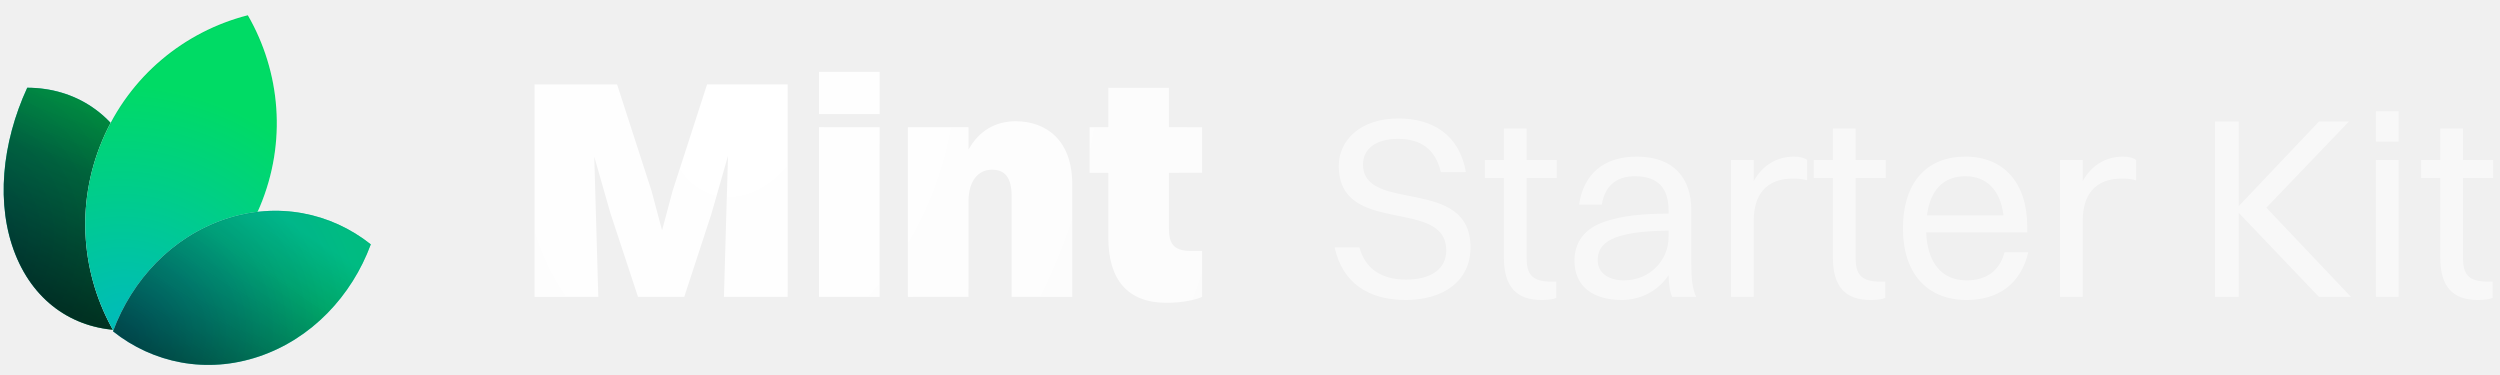
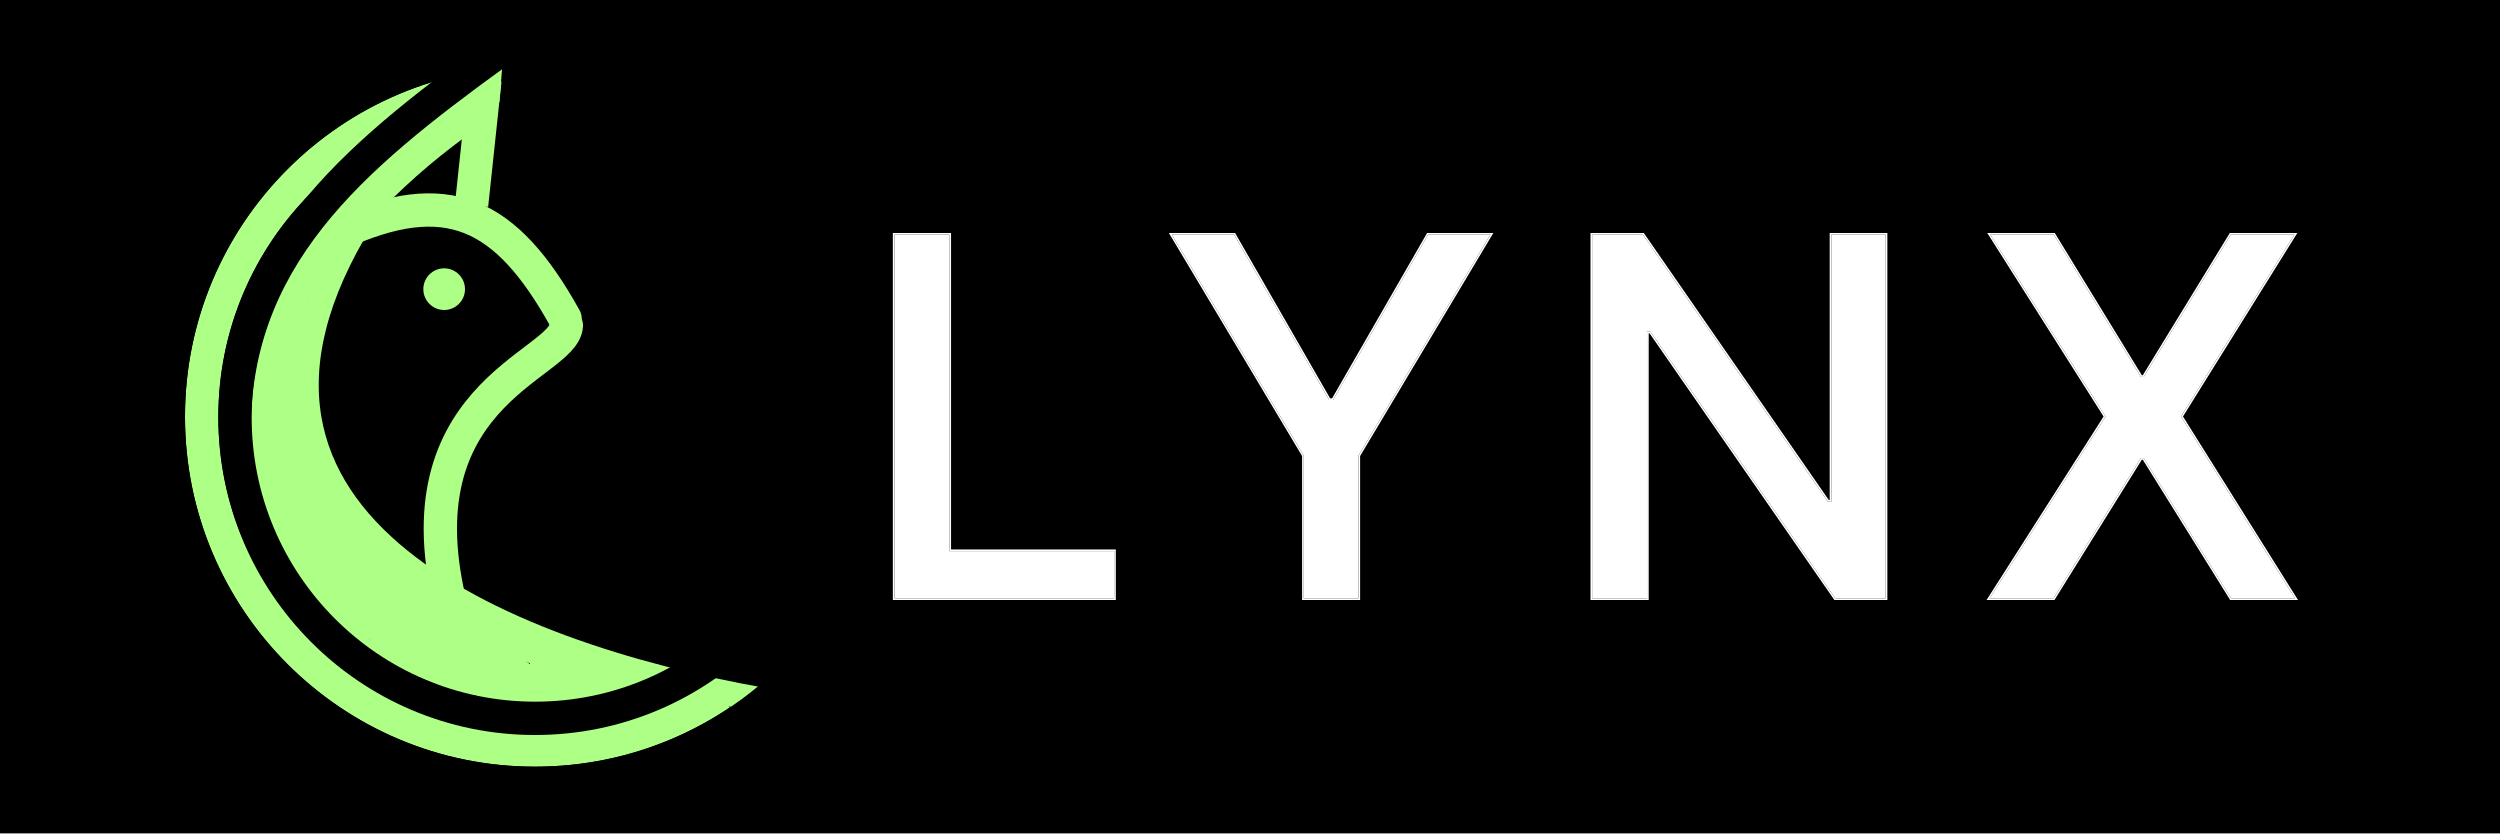
- <svg xmlns="http://www.w3.org/2000/svg" width="160" height="24" viewBox="0 0 160 24" fill="none">
-   <path d="M7.953 21.139C4.896 21.13 2.255 19.458 0.987 16.29C-0.28 13.121 0.109 9.163 1.744 5.615C4.801 5.624 7.442 7.296 8.71 10.465C9.977 13.633 9.588 17.591 7.953 21.139Z" fill="white" />
-   <path d="M7.953 21.139C4.896 21.13 2.255 19.458 0.987 16.29C-0.28 13.121 0.109 9.163 1.744 5.615C4.801 5.624 7.442 7.296 8.71 10.465C9.977 13.633 9.588 17.591 7.953 21.139Z" fill="url(#paint0_radial_115_109)" />
-   <path d="M7.953 21.139C4.896 21.13 2.255 19.458 0.987 16.29C-0.28 13.121 0.109 9.163 1.744 5.615C4.801 5.624 7.442 7.296 8.71 10.465C9.977 13.633 9.588 17.591 7.953 21.139Z" fill="black" fill-opacity="0.5" style="mix-blend-mode:hard-light" />
-   <path d="M7.953 21.139C4.896 21.13 2.255 19.458 0.987 16.29C-0.28 13.121 0.109 9.163 1.744 5.615C4.801 5.624 7.442 7.296 8.71 10.465C9.977 13.633 9.588 17.591 7.953 21.139Z" fill="url(#paint1_linear_115_109)" fill-opacity="0.5" style="mix-blend-mode:hard-light" />
-   <path d="M7.935 21.111C4.897 21.096 2.274 19.431 1.013 16.279C-0.248 13.124 0.136 9.182 1.762 5.643C4.8 5.659 7.423 7.324 8.684 10.476C9.945 13.63 9.561 17.572 7.935 21.111Z" stroke="url(#paint2_linear_115_109)" stroke-opacity="0.05" stroke-width="0.056" />
-   <path d="M7.31 21.257C11.354 20.221 14.884 17.375 16.628 13.236C18.373 9.097 17.945 4.587 15.86 0.976C11.816 2.012 8.287 4.858 6.542 8.998C4.797 13.137 5.225 17.646 7.31 21.257Z" fill="white" />
-   <path d="M7.31 21.257C11.354 20.221 14.884 17.375 16.628 13.236C18.373 9.097 17.945 4.587 15.86 0.976C11.816 2.012 8.287 4.858 6.542 8.998C4.797 13.137 5.225 17.646 7.31 21.257Z" fill="url(#paint3_radial_115_109)" />
-   <path d="M16.602 13.225C14.864 17.349 11.351 20.187 7.324 21.225C5.253 17.624 4.829 13.132 6.568 9.009C8.306 4.885 11.819 2.047 15.846 1.009C17.918 4.61 18.341 9.101 16.602 13.225Z" stroke="url(#paint4_linear_115_109)" stroke-opacity="0.05" stroke-width="0.056" />
-   <path d="M7.234 21.207C9.789 23.237 13.21 23.951 16.577 22.814C19.944 21.677 22.506 18.945 23.73 15.638C21.175 13.608 17.754 12.894 14.387 14.031C11.02 15.168 8.458 17.901 7.234 21.207Z" fill="white" />
-   <path d="M7.234 21.207C9.789 23.237 13.21 23.951 16.577 22.814C19.944 21.677 22.506 18.945 23.73 15.638C21.175 13.608 17.754 12.894 14.387 14.031C11.02 15.168 8.458 17.901 7.234 21.207Z" fill="url(#paint5_radial_115_109)" />
-   <path d="M7.234 21.207C9.789 23.237 13.21 23.951 16.577 22.814C19.944 21.677 22.506 18.945 23.73 15.638C21.175 13.608 17.754 12.894 14.387 14.031C11.02 15.168 8.458 17.901 7.234 21.207Z" fill="black" fill-opacity="0.2" style="mix-blend-mode:hard-light" />
-   <path d="M7.234 21.207C9.789 23.237 13.21 23.951 16.577 22.814C19.944 21.677 22.506 18.945 23.73 15.638C21.175 13.608 17.754 12.894 14.387 14.031C11.02 15.168 8.458 17.901 7.234 21.207Z" fill="url(#paint6_linear_115_109)" fill-opacity="0.5" style="mix-blend-mode:hard-light" />
-   <path d="M16.568 22.787C13.218 23.918 9.814 23.212 7.267 21.198C8.492 17.907 11.044 15.189 14.396 14.058C17.747 12.927 21.15 13.633 23.697 15.648C22.472 18.938 19.92 21.656 16.568 22.787Z" stroke="url(#paint7_linear_115_109)" stroke-opacity="0.05" stroke-width="0.056" />
-   <path d="M34.212 19V5.4H39.492L41.692 12.2L42.372 14.74L43.052 12.2L45.252 5.4H50.412V19H46.332L46.592 9.98L45.532 13.68L43.792 19H40.832L39.052 13.6L38.032 10.02L38.292 19H34.212ZM52.416 7.3V4.6H56.295V7.3H52.416ZM52.416 19V8.14H56.295V19H52.416ZM58.104 19V8.14H61.984V9.58C62.664 8.34 63.744 7.76 65.004 7.76C66.964 7.76 68.624 8.98 68.624 11.78V19H64.744V12.56C64.744 11.34 64.304 10.86 63.484 10.86C62.604 10.86 61.984 11.58 61.984 12.88V19H58.104ZM70.933 15.22V11.06H69.733V8.14H70.933V5.62H74.813V8.14H76.933V11.06H74.813V14.6C74.813 15.5 75.033 16.06 76.213 16.06H76.933V19C76.493 19.2 75.673 19.38 74.653 19.38C72.153 19.38 70.933 17.88 70.933 15.22Z" fill="url(#paint8_radial_115_109)" />
-   <path d="M87.232 10.519C87.232 13.687 94.112 11.229 94.112 15.832C94.112 17.994 92.364 19.198 89.971 19.198C87.562 19.198 85.912 18.093 85.417 15.832H87.001C87.364 17.169 88.371 17.895 89.987 17.895C91.671 17.895 92.561 17.152 92.561 16.03C92.561 12.598 85.681 15.155 85.681 10.618C85.681 9.001 87.034 7.582 89.509 7.582C91.671 7.582 93.403 8.621 93.816 11.014H92.215C91.868 9.529 90.912 8.886 89.476 8.886C88.057 8.886 87.232 9.529 87.232 10.519ZM96.25 16.476V11.393H95.029V10.239H96.25V8.226H97.702V10.239H99.632V11.393H97.702V16.476C97.702 17.532 98.015 18.026 99.302 18.026H99.599V19.066C99.434 19.148 99.071 19.198 98.659 19.198C97.025 19.198 96.25 18.323 96.25 16.476ZM102.516 13.093H101.064C101.345 11.162 102.615 10.024 104.76 10.024C107.103 10.024 108.242 11.393 108.242 13.44V16.888C108.242 17.895 108.324 18.521 108.555 19H107.021C106.856 18.654 106.806 18.142 106.79 17.614C106.047 18.72 104.859 19.198 103.803 19.198C101.988 19.198 100.767 18.357 100.767 16.69C100.767 15.486 101.427 14.611 102.714 14.182C103.902 13.786 105.107 13.687 106.79 13.671V13.473C106.79 12.053 106.13 11.278 104.628 11.278C103.374 11.278 102.698 11.971 102.516 13.093ZM102.252 16.657C102.252 17.465 102.929 17.944 103.952 17.944C105.569 17.944 106.79 16.674 106.79 15.172V14.759C103.061 14.793 102.252 15.585 102.252 16.657ZM110.787 19V10.239H112.239V11.591C112.833 10.519 113.774 10.024 114.83 10.024C115.176 10.024 115.49 10.107 115.655 10.239V11.542C115.407 11.46 115.094 11.427 114.747 11.427C112.998 11.427 112.239 12.515 112.239 14.1V19H110.787ZM117.305 16.476V11.393H116.084V10.239H117.305V8.226H118.757V10.239H120.688V11.393H118.757V16.476C118.757 17.532 119.071 18.026 120.358 18.026H120.655V19.066C120.49 19.148 120.127 19.198 119.714 19.198C118.081 19.198 117.305 18.323 117.305 16.476ZM129.809 16.145C129.33 18.192 127.862 19.198 125.865 19.198C123.324 19.198 121.79 17.482 121.79 14.627C121.79 11.658 123.324 10.024 125.783 10.024C128.258 10.024 129.743 11.723 129.743 14.512V14.875H123.275C123.357 16.838 124.281 17.944 125.865 17.944C127.103 17.944 127.977 17.35 128.291 16.145H129.809ZM125.783 11.278C124.38 11.278 123.539 12.152 123.324 13.786H128.225C128.027 12.169 127.152 11.278 125.783 11.278ZM131.843 19V10.239H133.295V11.591C133.889 10.519 134.829 10.024 135.885 10.024C136.232 10.024 136.545 10.107 136.71 10.239V11.542C136.463 11.46 136.149 11.427 135.803 11.427C134.054 11.427 133.295 12.515 133.295 14.1V19H131.843ZM141.763 19V7.78H143.281V13.192L148.413 7.78H150.327L145.047 13.291L150.459 19H148.413L143.281 13.621V19H141.763ZM152.06 9.067V7.12H153.512V9.067H152.06ZM152.06 19V10.239H153.512V19H152.06ZM156.178 16.476V11.393H154.957V10.239H156.178V8.226H157.63V10.239H159.56V11.393H157.63V16.476C157.63 17.532 157.943 18.026 159.23 18.026H159.527V19.066C159.362 19.148 158.999 19.198 158.587 19.198C156.953 19.198 156.178 18.323 156.178 16.476Z" fill="white" fill-opacity="0.55" />
-   <defs>
-     <radialGradient id="paint0_radial_115_109" cx="0" cy="0" r="1" gradientUnits="userSpaceOnUse" gradientTransform="translate(-3.00503 15.023) rotate(-10.029) scale(17.9572 17.784)">
-       <stop stop-color="#00B0BB" />
-       <stop offset="1" stop-color="#00DB65" />
-     </radialGradient>
-     <linearGradient id="paint1_linear_115_109" x1="7.39" y1="4.813" x2="1.63" y2="18.689" gradientUnits="userSpaceOnUse">
-       <stop stop-color="#18E299" />
-       <stop offset="1" />
-     </linearGradient>
-     <linearGradient id="paint2_linear_115_109" x1="7.948" y1="8.016" x2="1.761" y2="18.746" gradientUnits="userSpaceOnUse">
-       <stop />
-       <stop offset="1" stop-opacity="0" />
-     </linearGradient>
-     <radialGradient id="paint3_radial_115_109" cx="0" cy="0" r="1" gradientUnits="userSpaceOnUse" gradientTransform="translate(8.11404 20.8822) rotate(-75.7542) scale(21.6246 23.7772)">
-       <stop stop-color="#00BBBB" />
-       <stop offset="0.713" stop-color="#00DB65" />
-     </radialGradient>
-     <linearGradient id="paint4_linear_115_109" x1="7.602" y1="5.871" x2="15.556" y2="16.372" gradientUnits="userSpaceOnUse">
-       <stop />
-       <stop offset="1" stop-opacity="0" />
-     </linearGradient>
-     <radialGradient id="paint5_radial_115_109" cx="0" cy="0" r="1" gradientUnits="userSpaceOnUse" gradientTransform="translate(7.84537 21.5181) rotate(-20.3525) scale(18.5603 17.32)">
-       <stop stop-color="#00B0BB" />
-       <stop offset="1" stop-color="#00DB65" />
-     </radialGradient>
-     <linearGradient id="paint6_linear_115_109" x1="16.808" y1="13.007" x2="10.041" y2="22.994" gradientUnits="userSpaceOnUse">
-       <stop stop-color="#00B1BC" />
-       <stop offset="1" />
-     </linearGradient>
-     <linearGradient id="paint7_linear_115_109" x1="16.808" y1="13.007" x2="14.169" y2="23.841" gradientUnits="userSpaceOnUse">
-       <stop />
-       <stop offset="1" stop-opacity="0" />
-     </linearGradient>
-     <radialGradient id="paint8_radial_115_109" cx="0" cy="0" r="1" gradientUnits="userSpaceOnUse" gradientTransform="translate(47.2781 7) rotate(19.0047) scale(67.5582 85.7506)">
-       <stop stop-color="white" />
-       <stop offset="1" stop-color="white" stop-opacity="0.5" />
-     </radialGradient>
-   </defs>
+ <svg xmlns="http://www.w3.org/2000/svg" width="1500" height="500" viewBox="0 0 1500 500" fill="none">
+   <rect width="1500" height="500" fill="#E5E5E5" />
+   <rect width="1500" height="500" fill="black" />
+   <circle cx="321" cy="250" r="200" stroke="#ADFF85" stroke-width="20" />
+   <path d="M203 140.324C268.139 110.416 303.658 127.36 339 191" stroke="#ADFF85" stroke-width="20" stroke-linecap="round" />
+   <circle cx="266.5" cy="173.5" r="12.5" fill="#ADFF85" />
+   <path d="M218 132C119.589 194.901 140.236 374.606 290.226 445.074" stroke="#ADFF85" stroke-width="20" />
+   <path d="M191.39 280.289C191.39 292.842 194.045 302.946 200.532 313.757C203.206 318.214 208.208 324.311 209.316 329.299C209.963 332.209 211.808 335.515 213.172 338.243C219.035 349.968 226.676 359.964 237.18 368.134C243.746 373.24 250.719 377.715 257.174 382.96C262.855 387.576 268.227 393.311 274.385 397.27C279.587 400.614 283.548 405.873 289.569 408.36C297.375 411.584 304.892 415.434 312.266 419.489C317.683 422.469 322.155 427.113 326.456 431.414C332.237 437.195 338.444 433.402 345.575 433.402C348.304 433.402 351.08 433.553 353.803 433.402C356.461 433.254 359.143 431.255 361.674 431.255" stroke="#ADFF85" stroke-width="20" stroke-linecap="round" />
+   <path d="M356.665 426.962C343.521 426.232 332.783 416.124 321.05 411.778C317.771 410.564 312.566 407.25 310 404.941C308.89 403.942 307.58 403.592 306.264 402.994C304.116 402.017 303.446 400.295 301.891 398.74C296.344 393.193 290.725 387.236 283.329 384.391C276.192 381.646 270.338 376.727 264.925 371.314C260.942 367.33 257.083 363.147 252.205 360.979C250.054 360.023 247.989 359.423 245.766 358.435C242.893 357.158 241.536 356.377 238.969 354.381C236.709 352.623 233.28 351.624 232.172 348.577C231.832 347.644 230.898 342.232 230.383 341.82C227.035 339.141 225.413 333.79 221.44 331.803" stroke="#ADFF85" stroke-width="20" stroke-linecap="round" />
+   <path d="M339.808 195.323C338.556 219.585 233.384 236.975 273.207 373.983" stroke="#ADFF85" stroke-width="20" stroke-linecap="round" />
+   <path d="M179.85 190.586C179.85 202.865 178.965 215.137 178.965 227.304C178.965 231.563 178.729 235.882 178.965 240.133C179.134 243.181 180.735 246.306 180.735 249.423C180.735 257.99 185.728 266.325 186.043 274.835C186.278 281.168 191.352 287.779 191.352 294.104" stroke="#ADFF85" stroke-width="20" stroke-linecap="round" />
+   <path d="M168.348 213.59C168.348 235.196 165.819 260.08 175.229 279.947C178.55 286.958 180.622 294.515 183.831 301.575C187.236 309.065 192.152 316.356 195.088 323.989C196.403 327.409 199.517 332.487 202.411 334.803C205.311 337.123 207.141 342.78 209.539 345.862C213.81 351.353 219.63 355.7 224.088 361.149C228.936 367.074 235.473 371.354 240.702 376.583C243.872 379.753 248.743 383.805 252.794 386.119C256.41 388.186 263.111 392.312 267.442 392.312" stroke="#ADFF85" stroke-width="20" stroke-linecap="round" />
+   <path d="M181.462 302.472C181.462 305.522 181.153 308.75 181.585 311.772C182.32 316.92 185.517 321.36 188.083 325.722C192.153 332.642 197.208 338.969 201.54 345.708C203.983 349.508 207.451 352.625 210.163 356.24C211.076 357.457 212.155 359.176 213.334 360.12C215.605 361.937 217.204 365.129 219.278 367.203C223.974 371.899 228.732 376.357 233.566 380.937C236.351 383.575 240.476 384.894 243.544 387.281C246.086 389.258 248.878 390.636 251.304 392.793C252.235 393.62 255.028 396.017 256.293 396.15C260.398 396.582 265.191 399.984 268.765 401.97C270.514 402.941 273.601 403.868 275.016 405.142C275.787 405.836 280.71 409.407 279.297 408.621C277.059 407.379 274.387 406.749 272.245 405.142C266.41 400.766 258.424 399.001 251.858 395.719C245.281 392.43 238.651 389.192 232.458 385.064" stroke="#ADFF85" stroke-width="20" stroke-linecap="round" />
+   <path d="M277.736 370.063C278.04 371.28 282.779 372.491 283.895 373.142C288.235 375.674 292.877 376.981 297.464 378.916C303.76 381.572 310.199 383.873 316.518 386.519C322.876 389.18 329.594 392.065 335.765 394.988C339.849 396.922 344.733 397.306 348.757 399.318C352.858 401.369 357.737 404.538 362.182 405.525C367.964 406.81 373.522 410.355 379.504 411.684C385.147 412.938 367.962 412.502 362.182 412.502C349.858 412.502 337.579 405.851 327.97 398.645" stroke="#ADFF85" stroke-width="20" stroke-linecap="round" />
+   <line x1="309.634" y1="62.197" x2="311.427" y2="39.245" stroke="black" stroke-width="20" />
+   <path d="M432.521 417.145C599 299 509.479 49.5 318.5 49.5" stroke="black" stroke-width="25" />
+   <path d="M223 122C97 311.5 301.109 392.137 457 420" stroke="#ADFF85" stroke-width="15" />
+   <circle cx="321" cy="250" r="220" stroke="black" stroke-width="20" />
+   <path d="M501 250.5C501 350.212 420.387 431 321 431C221.614 431 141 350.212 141 250.5C141 150.788 221.614 70 321 70C420.387 70 501 150.788 501 250.5Z" stroke="black" stroke-width="20" />
+   <path d="M186.5 164C210.859 122.348 258.943 82.032 292.443 61.032" stroke="#ADFF85" stroke-width="20" />
+   <line x1="290.944" y1="48.061" x2="282.944" y2="123.061" stroke="#ADFF85" stroke-width="20" />
+   <path d="M141 264C138.5 155 211.5 95 297.5 32.5" stroke="black" stroke-width="19" />
+   <mask id="path-20-outside-1_669_24" maskUnits="userSpaceOnUse" x="535" y="139" width="844" height="221" fill="black">
+     <rect fill="white" x="535" y="139" width="844" height="221" />
+     <path d="M536.71 359V140.818H569.629V330.662H668.493V359H536.71ZM703.101 140.818H740.494L797.49 240.001H799.834L856.829 140.818H894.223L815.068 273.347V359H782.256V273.347L703.101 140.818ZM1131.41 140.818V359H1101.15L990.247 198.986H988.223V359H955.304V140.818H985.773L1096.78 301.045H1098.81V140.818H1131.41ZM1232.33 140.818L1284.53 226.152H1286.24L1338.44 140.818H1376.58L1308.61 249.909L1377 359H1338.65L1286.24 274.838H1284.53L1232.12 359H1193.76L1263.33 249.909L1194.19 140.818H1232.33Z" />
+   </mask>
+   <path d="M536.71 359V140.818H569.629V330.662H668.493V359H536.71ZM703.101 140.818H740.494L797.49 240.001H799.834L856.829 140.818H894.223L815.068 273.347V359H782.256V273.347L703.101 140.818ZM1131.41 140.818V359H1101.15L990.247 198.986H988.223V359H955.304V140.818H985.773L1096.78 301.045H1098.81V140.818H1131.41ZM1232.33 140.818L1284.53 226.152H1286.24L1338.44 140.818H1376.58L1308.61 249.909L1377 359H1338.65L1286.24 274.838H1284.53L1232.12 359H1193.76L1263.33 249.909L1194.19 140.818H1232.33Z" fill="white" />
+   <path d="M536.71 359H535.71V360H536.71V359ZM536.71 140.818V139.818H535.71V140.818H536.71ZM569.629 140.818H570.629V139.818H569.629V140.818ZM569.629 330.662H568.629V331.662H569.629V330.662ZM668.493 330.662H669.493V329.662H668.493V330.662ZM668.493 359V360H669.493V359H668.493ZM537.71 359V140.818H535.71V359H537.71ZM536.71 141.818H569.629V139.818H536.71V141.818ZM568.629 140.818V330.662H570.629V140.818H568.629ZM569.629 331.662H668.493V329.662H569.629V331.662ZM667.493 330.662V359H669.493V330.662H667.493ZM668.493 358H536.71V360H668.493V358ZM703.101 140.818V139.818H701.339L702.242 141.331L703.101 140.818ZM740.494 140.818L741.361 140.32L741.073 139.818H740.494V140.818ZM797.49 240.001L796.623 240.5L796.911 241.001H797.49V240.001ZM799.834 240.001V241.001H800.412L800.701 240.5L799.834 240.001ZM856.829 140.818V139.818H856.251L855.962 140.32L856.829 140.818ZM894.223 140.818L895.081 141.331L895.985 139.818H894.223V140.818ZM815.068 273.347L814.209 272.834L814.068 273.071V273.347H815.068ZM815.068 359V360H816.068V359H815.068ZM782.256 359H781.256V360H782.256V359ZM782.256 273.347H783.256V273.071L783.114 272.834L782.256 273.347ZM703.101 141.818H740.494V139.818H703.101V141.818ZM739.627 141.316L796.623 240.5L798.357 239.503L741.361 140.32L739.627 141.316ZM797.49 241.001H799.834V239.001H797.49V241.001ZM800.701 240.5L857.696 141.316L855.962 140.32L798.967 239.503L800.701 240.5ZM856.829 141.818H894.223V139.818H856.829V141.818ZM893.364 140.305L814.209 272.834L815.927 273.859L895.081 141.331L893.364 140.305ZM814.068 273.347V359H816.068V273.347H814.068ZM815.068 358H782.256V360H815.068V358ZM783.256 359V273.347H781.256V359H783.256ZM783.114 272.834L703.959 140.305L702.242 141.331L781.397 273.859L783.114 272.834ZM1131.41 140.818H1132.41V139.818H1131.41V140.818ZM1131.41 359V360H1132.41V359H1131.41ZM1101.15 359L1100.33 359.57L1100.63 360H1101.15V359ZM990.247 198.986L991.069 198.416L990.771 197.986H990.247V198.986ZM988.223 198.986V197.986H987.223V198.986H988.223ZM988.223 359V360H989.223V359H988.223ZM955.304 359H954.304V360H955.304V359ZM955.304 140.818V139.818H954.304V140.818H955.304ZM985.773 140.818L986.595 140.249L986.297 139.818H985.773V140.818ZM1096.78 301.045L1095.96 301.615L1096.26 302.045H1096.78V301.045ZM1098.81 301.045V302.045H1099.81V301.045H1098.81ZM1098.81 140.818V139.818H1097.81V140.818H1098.81ZM1130.41 140.818V359H1132.41V140.818H1130.41ZM1131.41 358H1101.15V360H1131.41V358ZM1101.97 358.43L991.069 198.416L989.425 199.555L1100.33 359.57L1101.97 358.43ZM990.247 197.986H988.223V199.986H990.247V197.986ZM987.223 198.986V359H989.223V198.986H987.223ZM988.223 358H955.304V360H988.223V358ZM956.304 359V140.818H954.304V359H956.304ZM955.304 141.818H985.773V139.818H955.304V141.818ZM984.951 141.388L1095.96 301.615L1097.6 300.476L986.595 140.249L984.951 141.388ZM1096.78 302.045H1098.81V300.045H1096.78V302.045ZM1099.81 301.045V140.818H1097.81V301.045H1099.81ZM1098.81 141.818H1131.41V139.818H1098.81V141.818ZM1232.33 140.818L1233.18 140.296L1232.89 139.818H1232.33V140.818ZM1284.53 226.152L1283.68 226.674L1283.97 227.152H1284.53V226.152ZM1286.24 226.152V227.152H1286.8L1287.09 226.674L1286.24 226.152ZM1338.44 140.818V139.818H1337.88L1337.58 140.296L1338.44 140.818ZM1376.58 140.818L1377.43 141.347L1378.38 139.818H1376.58V140.818ZM1308.61 249.909L1307.76 249.38L1307.43 249.911L1307.76 250.44L1308.61 249.909ZM1377 359V360H1378.81L1377.85 358.469L1377 359ZM1338.65 359L1337.8 359.529L1338.1 360H1338.65V359ZM1286.24 274.838L1287.09 274.309L1286.79 273.838H1286.24V274.838ZM1284.53 274.838V273.838H1283.98L1283.68 274.309L1284.53 274.838ZM1232.12 359V360H1232.67L1232.97 359.529L1232.12 359ZM1193.76 359L1192.92 358.462L1191.94 360H1193.76V359ZM1263.33 249.909L1264.17 250.447L1264.52 249.911L1264.18 249.374L1263.33 249.909ZM1194.19 140.818V139.818H1192.37L1193.35 141.354L1194.19 140.818ZM1231.48 141.34L1283.68 226.674L1285.38 225.63L1233.18 140.296L1231.48 141.34ZM1284.53 227.152H1286.24V225.152H1284.53V227.152ZM1287.09 226.674L1339.29 141.34L1337.58 140.296L1285.38 225.63L1287.09 226.674ZM1338.44 141.818H1376.58V139.818H1338.44V141.818ZM1375.73 140.289L1307.76 249.38L1309.46 250.438L1377.43 141.347L1375.73 140.289ZM1307.76 250.44L1376.16 359.531L1377.85 358.469L1309.46 249.378L1307.76 250.44ZM1377 358H1338.65V360H1377V358ZM1339.5 358.471L1287.09 274.309L1285.39 275.367L1337.8 359.529L1339.5 358.471ZM1286.24 273.838H1284.53V275.838H1286.24V273.838ZM1283.68 274.309L1231.27 358.471L1232.97 359.529L1285.38 275.367L1283.68 274.309ZM1232.12 358H1193.76V360H1232.12V358ZM1194.61 359.538L1264.17 250.447L1262.49 249.371L1192.92 358.462L1194.61 359.538ZM1264.18 249.374L1195.04 140.283L1193.35 141.354L1262.49 250.444L1264.18 249.374ZM1194.19 141.818H1232.33V139.818H1194.19V141.818Z" fill="white" mask="url(#path-20-outside-1_669_24)" />
</svg>
